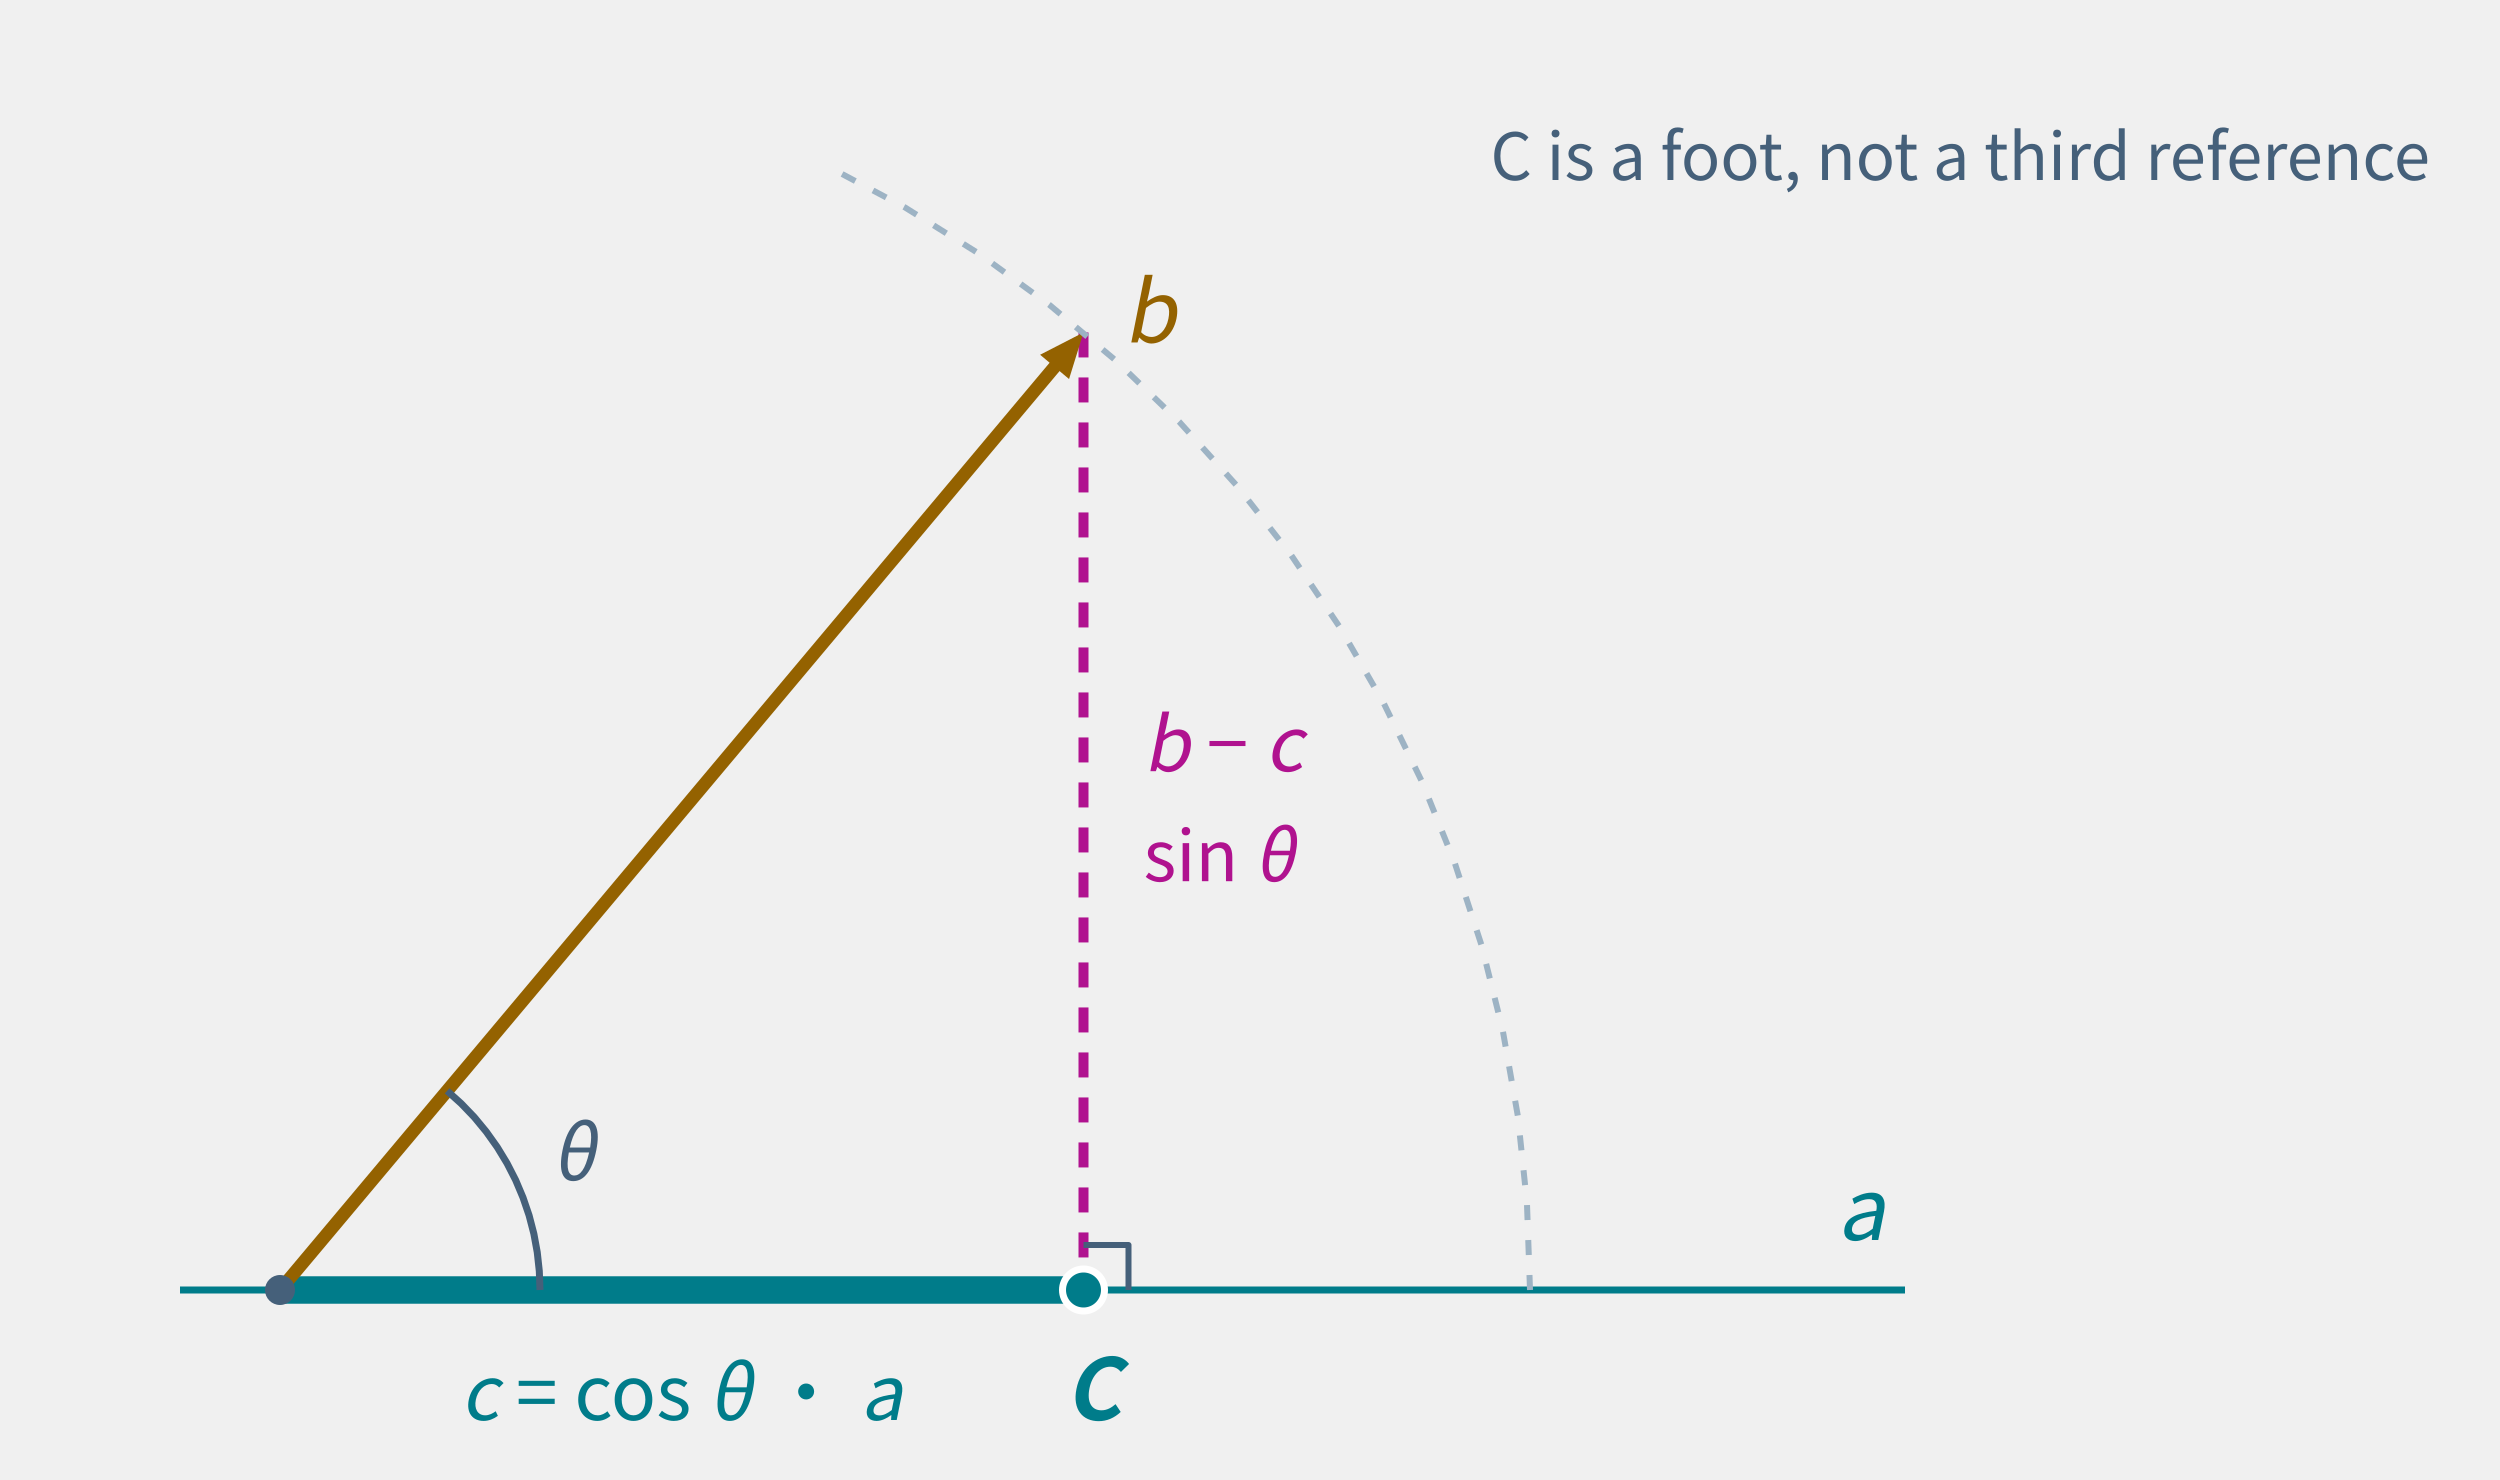
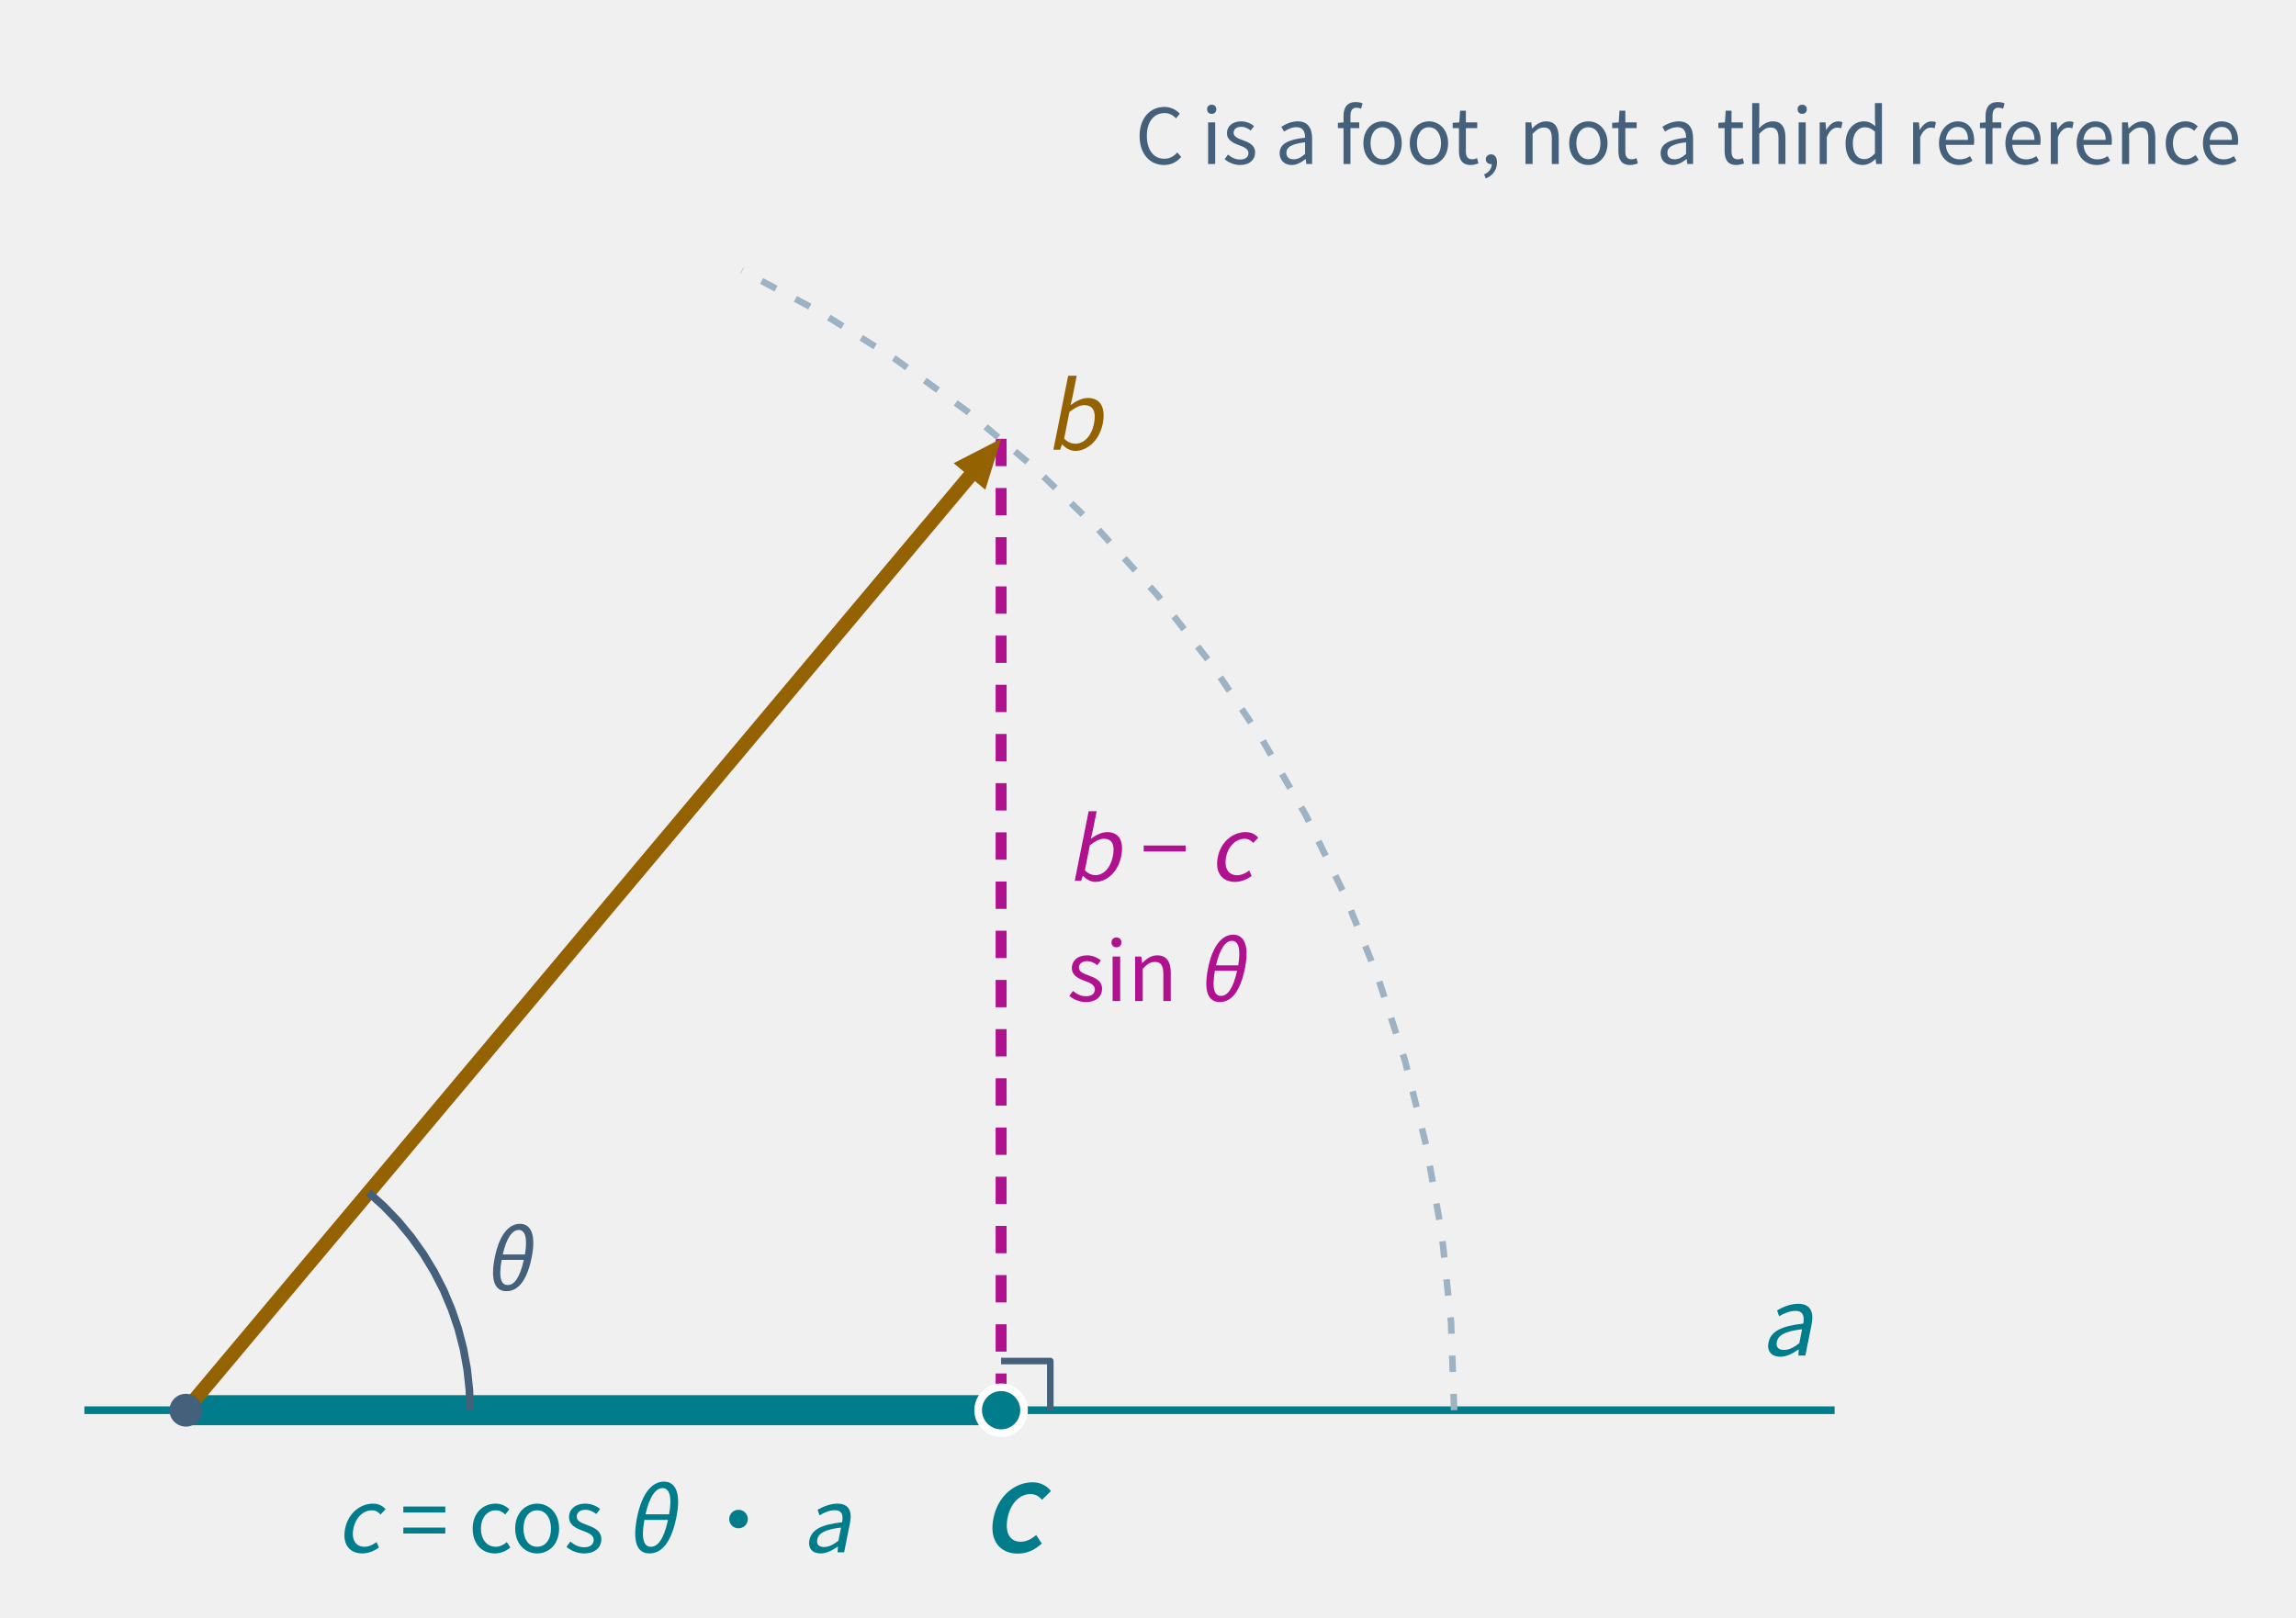
- <svg xmlns="http://www.w3.org/2000/svg" class="tr-fig" data-tr-fig="ch02-shadow" data-lang="en" viewBox="0 0 500 296" width="500" height="296" font-family="'Noto Sans SC', 'Noto Sans CJK SC', 'Source Sans 3', 'PingFang SC', 'Microsoft YaHei', system-ui, sans-serif" role="img" aria-label="The cyan line is the line of the known state a; the amber unit arrow b makes an angle θ = 50° with it. Dropping a perpendicular from the tip of b onto a gives the foot, marked C. The thick cyan segment from the origin to C is the shadow c = (a·b)a, of length cos θ; the dashed magenta segment from C to the tip of b is the perpendicular remainder b − c, of length sin θ, at a right angle to the cyan line.">
+ <svg xmlns="http://www.w3.org/2000/svg" class="tr-fig" data-tr-fig="ch02-shadow" data-lang="en" viewBox="0 0 420 296" width="420" height="296" font-family="'Noto Sans SC', 'Noto Sans CJK SC', 'Source Sans 3', 'PingFang SC', 'Microsoft YaHei', system-ui, sans-serif" role="img" aria-label="The cyan line is the line of the known state a; the amber unit arrow b makes an angle θ = 50° with it. Dropping a perpendicular from the tip of b onto a gives the foot, marked C. The thick cyan segment from the origin to C is the shadow c = (a·b)a, of length cos θ; the dashed magenta segment from C to the tip of b is the perpendicular remainder b − c, of length sin θ, at a right angle to the cyan line.">
  <style>.ts-ink{stroke:#0b1622}.tf-ink{fill:#0b1622}.ts-dim{stroke:#45607a}.tf-dim{fill:#45607a}.ts-faint{stroke:#9db3c4}.tf-faint{fill:#9db3c4}.ts-edge{stroke:#b9d0dd}.tf-edge{fill:#b9d0dd}.ts-hot{stroke:#5f9bb5}.tf-hot{fill:#5f9bb5}.ts-bg{stroke:#ffffff}.tf-bg{fill:#ffffff}.ts-panel{stroke:#eef5f9}.tf-panel{fill:#eef5f9}.ts-sheet{stroke:#f7fbfd}.tf-sheet{fill:#f7fbfd}.ts-cyan{stroke:#007c8a}.tf-cyan{fill:#007c8a}.ts-magenta{stroke:#b0128f}.tf-magenta{fill:#b0128f}.ts-amber{stroke:#946200}.tf-amber{fill:#946200}.ts-violet{stroke:#5a45c8}.tf-violet{fill:#5a45c8}.ts-ok{stroke:#087a4c}.tf-ok{fill:#087a4c}.ts-warn{stroke:#c21f3a}.tf-warn{fill:#c21f3a}.ts-blue{stroke:#1d5fd0}.tf-blue{fill:#1d5fd0}.ts-orange{stroke:#b85410}.tf-orange{fill:#b85410}.ts-sigma{stroke:#28405a}.tf-sigma{fill:#28405a}@media (prefers-color-scheme:dark){.ts-ink{stroke:#d4efff}.tf-ink{fill:#d4efff}.ts-dim{stroke:#6f8ea5}.tf-dim{fill:#6f8ea5}.ts-faint{stroke:#34506a}.tf-faint{fill:#34506a}.ts-edge{stroke:#143049}.tf-edge{fill:#143049}.ts-hot{stroke:#1f5d7c}.tf-hot{fill:#1f5d7c}.ts-bg{stroke:#03060c}.tf-bg{fill:#03060c}.ts-panel{stroke:#07101b}.tf-panel{fill:#07101b}.ts-sheet{stroke:#050c16}.tf-sheet{fill:#050c16}.ts-cyan{stroke:#19f0ff}.tf-cyan{fill:#19f0ff}.ts-magenta{stroke:#ff2fd0}.tf-magenta{fill:#ff2fd0}.ts-amber{stroke:#ffc83d}.tf-amber{fill:#ffc83d}.ts-violet{stroke:#9d8cff}.tf-violet{fill:#9d8cff}.ts-ok{stroke:#46ffb2}.tf-ok{fill:#46ffb2}.ts-warn{stroke:#ff5064}.tf-warn{fill:#ff5064}.ts-blue{stroke:#2a7bff}.tf-blue{fill:#2a7bff}.ts-orange{stroke:#ff8a3c}.tf-orange{fill:#ff8a3c}.ts-sigma{stroke:#cfe3ff}.tf-sigma{fill:#cfe3ff}}</style>
-   <line x1="36" y1="258" x2="381" y2="258" class="ts-cyan" stroke-width="1.4" fill="none" />
-   <line x1="216.7" y1="66.49" x2="216.7" y2="258" class="ts-magenta" stroke-width="2" stroke-dasharray="5 4" fill="none" />
-   <path d="M225.7 258 L225.7 249 L216.7 249" class="ts-dim" stroke-width="1.2" stroke-linejoin="round" fill="none" />
-   <line x1="56" y1="258" x2="216.7" y2="258" class="ts-cyan" stroke-width="5.5" stroke-linecap="round" fill="none" />
-   <line x1="56" y1="258" x2="211.78" y2="72.35" class="ts-amber" stroke-width="2.6" fill="none" />
-   <path d="M216.7 66.49 L213.81 75.81 L208.02 70.95Z" class="tf-amber" />
-   <circle cx="216.7" cy="258" r="4.2" class="ts-bg tf-cyan" stroke-width="1.4" />
-   <circle cx="56" cy="258" r="3" class="tf-dim" />
-   <path d="M306 258 L305.39 240.56 L303.57 223.21 L300.54 206.02 L296.32 189.09 L290.92 172.49 L284.39 156.32 L276.74 140.63 L268.01 125.52 L258.25 111.05 L247.51 97.3 L235.83 84.34 L223.28 72.21 L209.92 61 L195.8 50.74 L181 41.49 L165.59 33.3" class="ts-faint" stroke-width="1.2" stroke-dasharray="3 4" stroke-linejoin="round" fill="none" />
-   <path d="M108 258 L107.86 254.22 L107.45 250.46 L106.77 246.75 L105.82 243.09 L104.6 239.51 L103.13 236.02 L101.41 232.66 L99.45 229.43 L97.25 226.34 L94.85 223.43 L92.23 220.7 L89.42 218.17" class="ts-dim" stroke-width="1.4" stroke-linejoin="round" fill="none" />
-   <text class="tf-dim" x="114.68" y="236.04" font-size="15" text-anchor="middle">
+   <line x1="15.44" y1="258" x2="335.6" y2="258" class="ts-cyan" stroke-width="1.4" fill="none" />
+   <line x1="183.13" y1="80.28" x2="183.13" y2="258" class="ts-magenta" stroke-width="2" stroke-dasharray="5 4" fill="none" />
+   <path d="M192.13 258 L192.13 249 L183.13 249" class="ts-dim" stroke-width="1.2" stroke-linejoin="round" fill="none" />
+   <line x1="34" y1="258" x2="183.13" y2="258" class="ts-cyan" stroke-width="5.5" stroke-linecap="round" fill="none" />
+   <line x1="34" y1="258" x2="178.21" y2="86.14" class="ts-amber" stroke-width="2.6" fill="none" />
+   <path d="M183.13 80.28 L180.24 89.6 L174.45 84.74Z" class="tf-amber" />
+   <circle cx="183.13" cy="258" r="4.2" class="ts-bg tf-cyan" stroke-width="1.4" />
+   <circle cx="34" cy="258" r="3" class="tf-dim" />
+   <path d="M266 258 L265.43 241.82 L263.74 225.71 L260.93 209.76 L257.01 194.05 L252.01 178.65 L245.94 163.64 L238.84 149.08 L230.75 135.06 L221.69 121.63 L211.72 108.87 L200.89 96.84 L189.24 85.59 L176.83 75.18 L163.73 65.66 L150 57.08 L135.7 49.48" class="ts-faint" stroke-width="1.2" stroke-dasharray="3 4" stroke-linejoin="round" fill="none" />
+   <path d="M86 258 L85.86 254.22 L85.45 250.46 L84.77 246.75 L83.82 243.09 L82.6 239.51 L81.13 236.02 L79.41 232.66 L77.45 229.43 L75.25 226.34 L72.85 223.43 L70.23 220.7 L67.42 218.17" class="ts-dim" stroke-width="1.4" stroke-linejoin="round" fill="none" />
+   <text class="tf-dim" x="92.68" y="236.04" font-size="15" text-anchor="middle">
    <tspan font-style="italic">θ</tspan>
  </text>
-   <text class="tf-cyan" x="377" y="248" font-size="17" text-anchor="end">
+   <text class="tf-cyan" x="331.6" y="248" font-size="17" text-anchor="end">
    <tspan font-style="italic">a</tspan>
  </text>
-   <text class="tf-amber" x="224.7" y="68.49" font-size="17">
+   <text class="tf-amber" x="191.13" y="82.28" font-size="17">
    <tspan font-style="italic">b</tspan>
  </text>
-   <text class="tf-cyan" x="218.7" y="284" font-size="17" text-anchor="middle" font-weight="600">
+   <text class="tf-cyan" x="185.13" y="284" font-size="17" text-anchor="middle" font-weight="600">
    <tspan font-style="italic">C</tspan>
  </text>
-   <text class="tf-cyan" x="136.35" y="284" font-size="15" text-anchor="middle">
+   <text class="tf-cyan" x="108.56" y="284" font-size="16" text-anchor="middle">
    <tspan font-style="italic">c</tspan> = cos <tspan font-style="italic">θ</tspan> · <tspan font-style="italic">a</tspan>
  </text>
-   <text class="tf-magenta" x="228.7" y="154.24" font-size="15">
+   <text class="tf-magenta" x="195.13" y="161.14" font-size="16">
    <tspan font-style="italic">b</tspan> − <tspan font-style="italic">c</tspan>
  </text>
-   <text class="tf-magenta" x="228.7" y="176.24" font-size="14">sin <tspan font-style="italic">θ</tspan>
+   <text class="tf-magenta" x="195.13" y="183.14" font-size="15">sin <tspan font-style="italic">θ</tspan>
  </text>
-   <text class="tf-dim" x="486" y="36" font-size="13" text-anchor="end">C is a foot, not a third reference</text>
+   <text class="tf-dim" x="410" y="30" font-size="14" text-anchor="end">C is a foot, not a third reference</text>
</svg>
